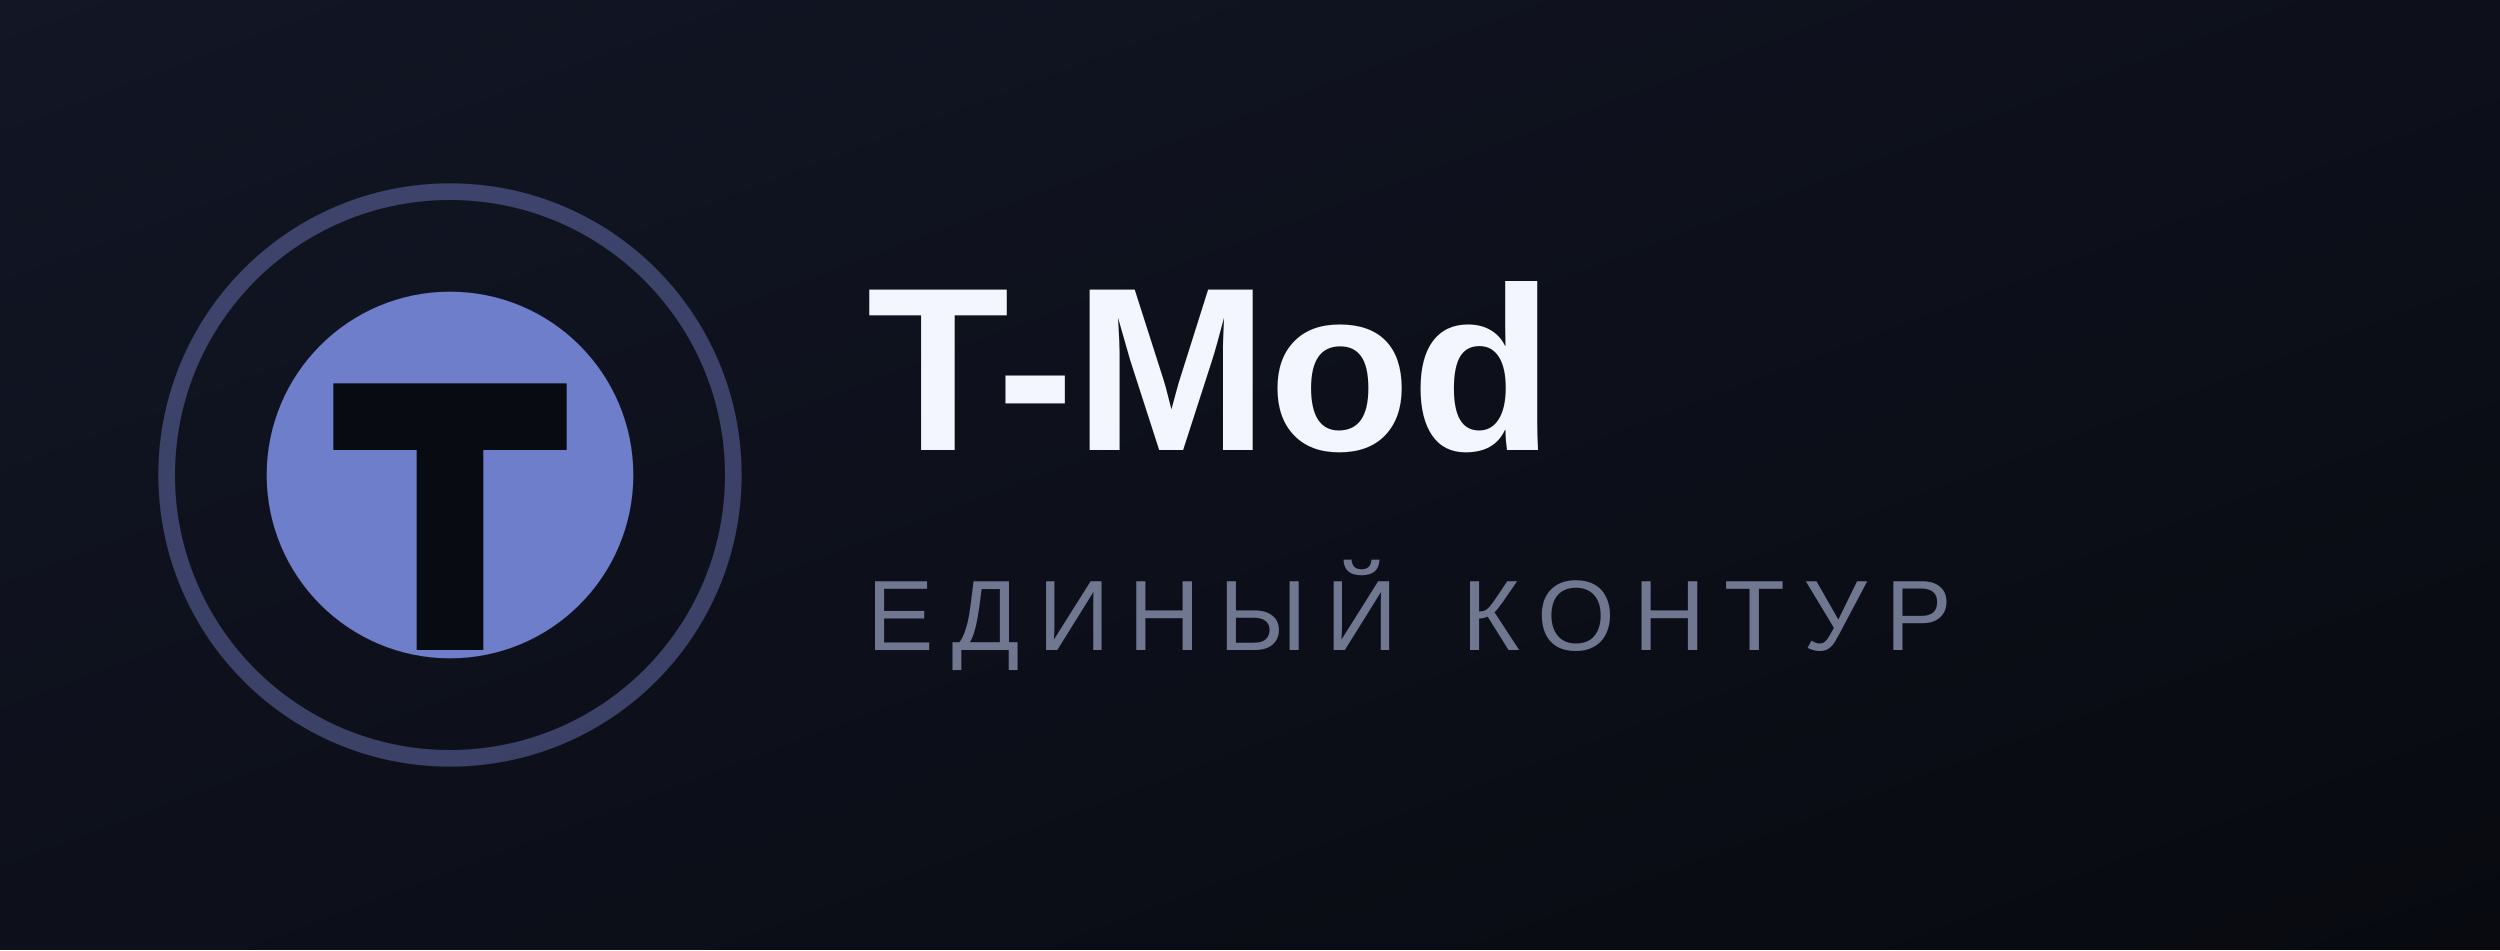
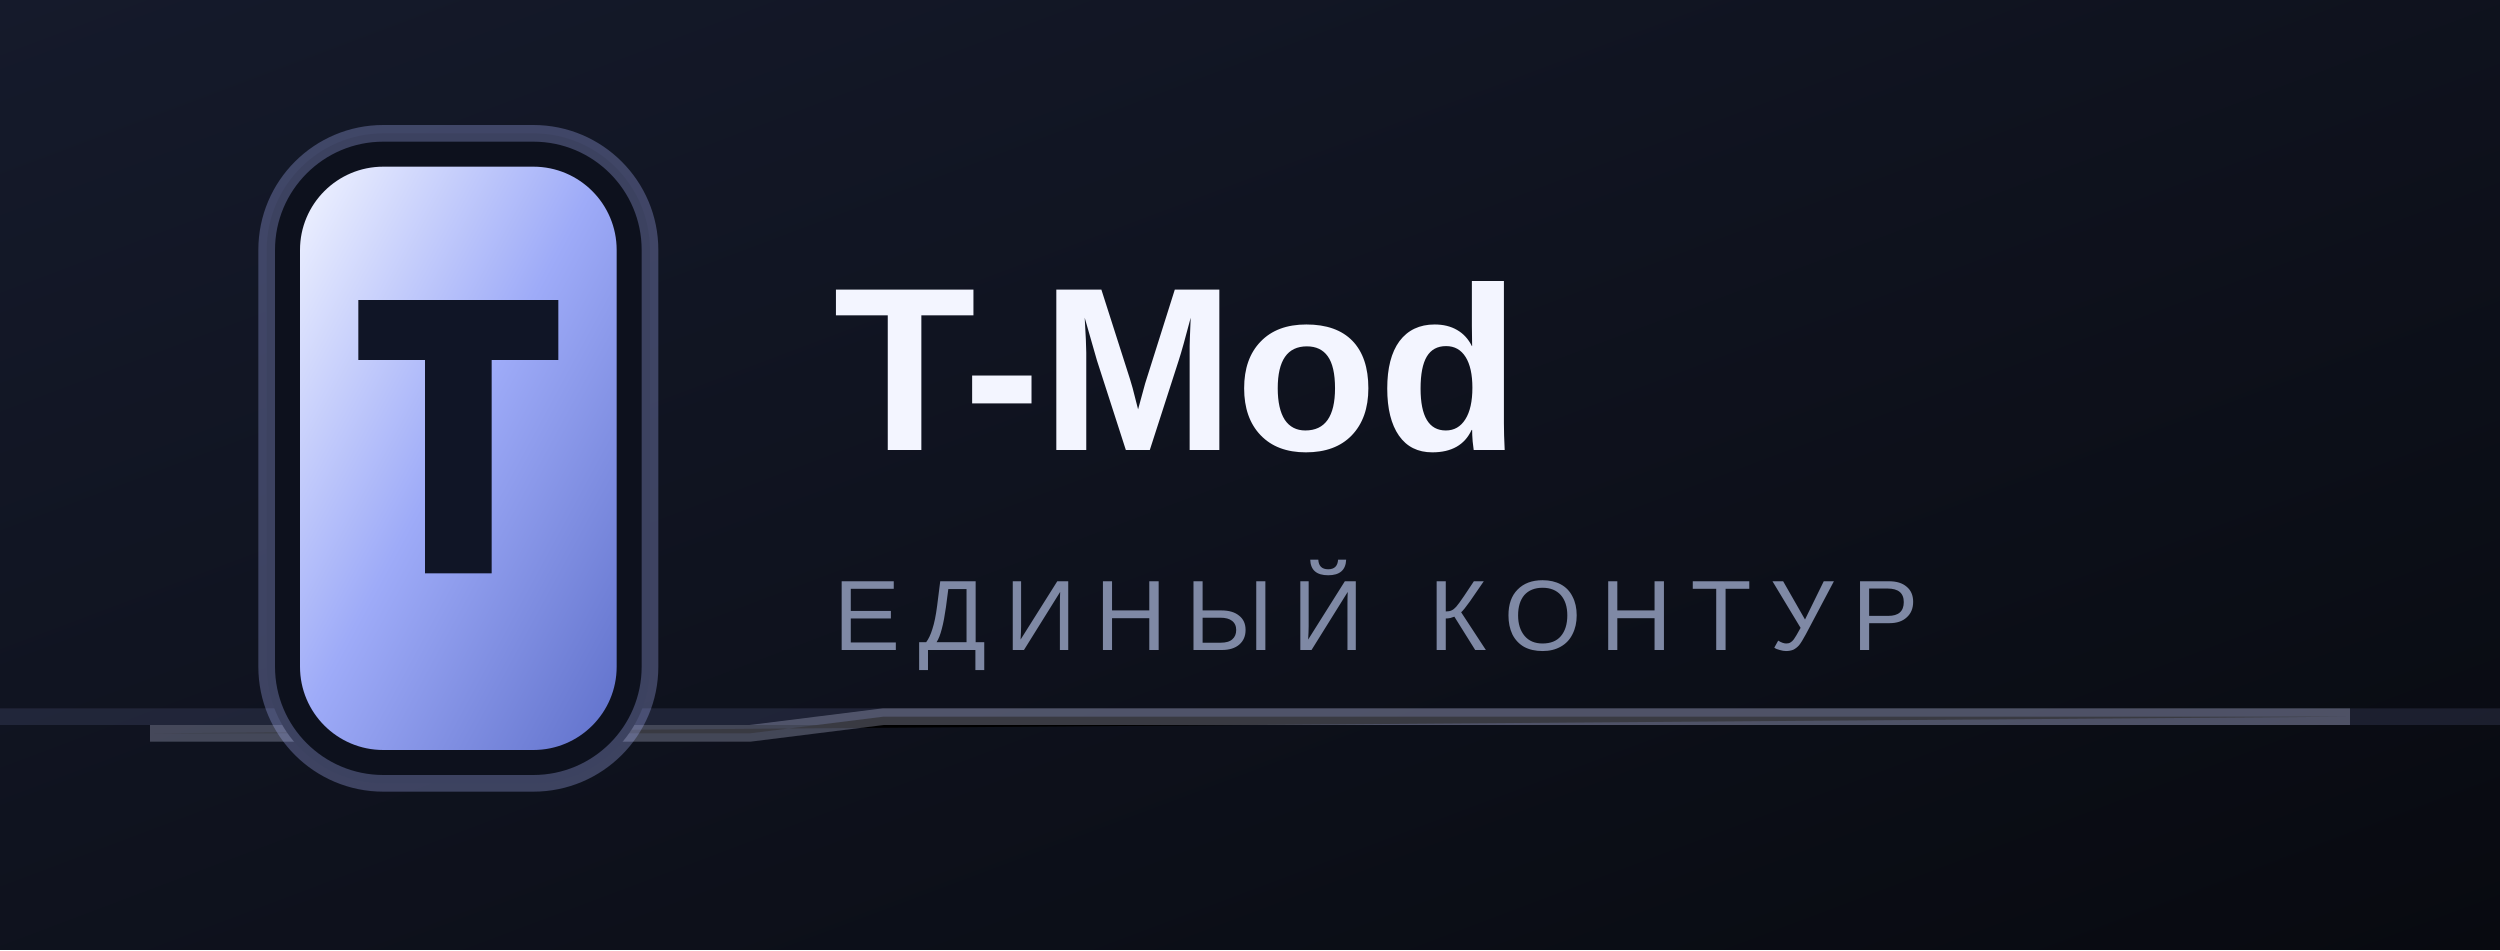
<svg xmlns="http://www.w3.org/2000/svg" width="150" height="57" viewBox="0 0 150 57">
  <defs>
-     <linearGradient id="b" x1="0" y1="0" x2="1" y2="1">
-       <stop stop-color="#121625" />
+     <linearGradient id="bg" x1="0" y1="0" x2="1" y2="1">
+       <stop stop-color="#151a2b" />
      <stop offset="1" stop-color="#080a10" />
    </linearGradient>
+     <linearGradient id="glass" x1="0" y1="0" x2="1" y2="1">
+       <stop stop-color="#f2f5ff" />
+       <stop offset=".48" stop-color="#9eabf8" />
+       <stop offset="1" stop-color="#5f70ca" />
+     </linearGradient>
  </defs>
-   <rect width="150" height="57" fill="url(#b)" />
-   <circle cx="27" cy="28.5" r="17" fill="none" stroke="#93a1fa" stroke-opacity=".34" />
-   <circle cx="27" cy="28.5" r="11" fill="#6f7ecb" />
-   <path d="M20 23h14v4h-5v12h-4V27h-5z" fill="#090b12" />
-   <text x="52" y="27" fill="#f3f5ff" font-family="Arial,sans-serif" font-size="14" font-weight="700">T-Mod</text>
-   <text x="52" y="39" fill="#6f7890" font-family="Arial,sans-serif" font-size="6" letter-spacing="1.1">ЕДИНЫЙ КОНТУР</text>
+   <rect width="150" height="57" fill="url(#bg)" />
+   <path d="M0 43h150" stroke="#9eabf8" stroke-opacity=".12" />
+   <path d="M9 44h36l8-1h88" stroke="#dce2ff" stroke-opacity=".26" />
+   <rect x="16" y="8" width="23" height="39" rx="7" fill="#0d111d" stroke="#aab6ff" stroke-opacity=".3" />
+   <rect x="18" y="10" width="19" height="35" rx="5" fill="url(#glass)" />
+   <path d="M21.5 18h12v3.6h-4v12.8h-4V21.6h-4z" fill="#101526" />
+   <text x="50" y="27" fill="#f3f5ff" font-family="Arial,sans-serif" font-size="14" font-weight="700">T-Mod</text>
+   <text x="50" y="39" fill="#7f89a5" font-family="Arial,sans-serif" font-size="6" letter-spacing="1.1">ЕДИНЫЙ КОНТУР</text>
</svg>
